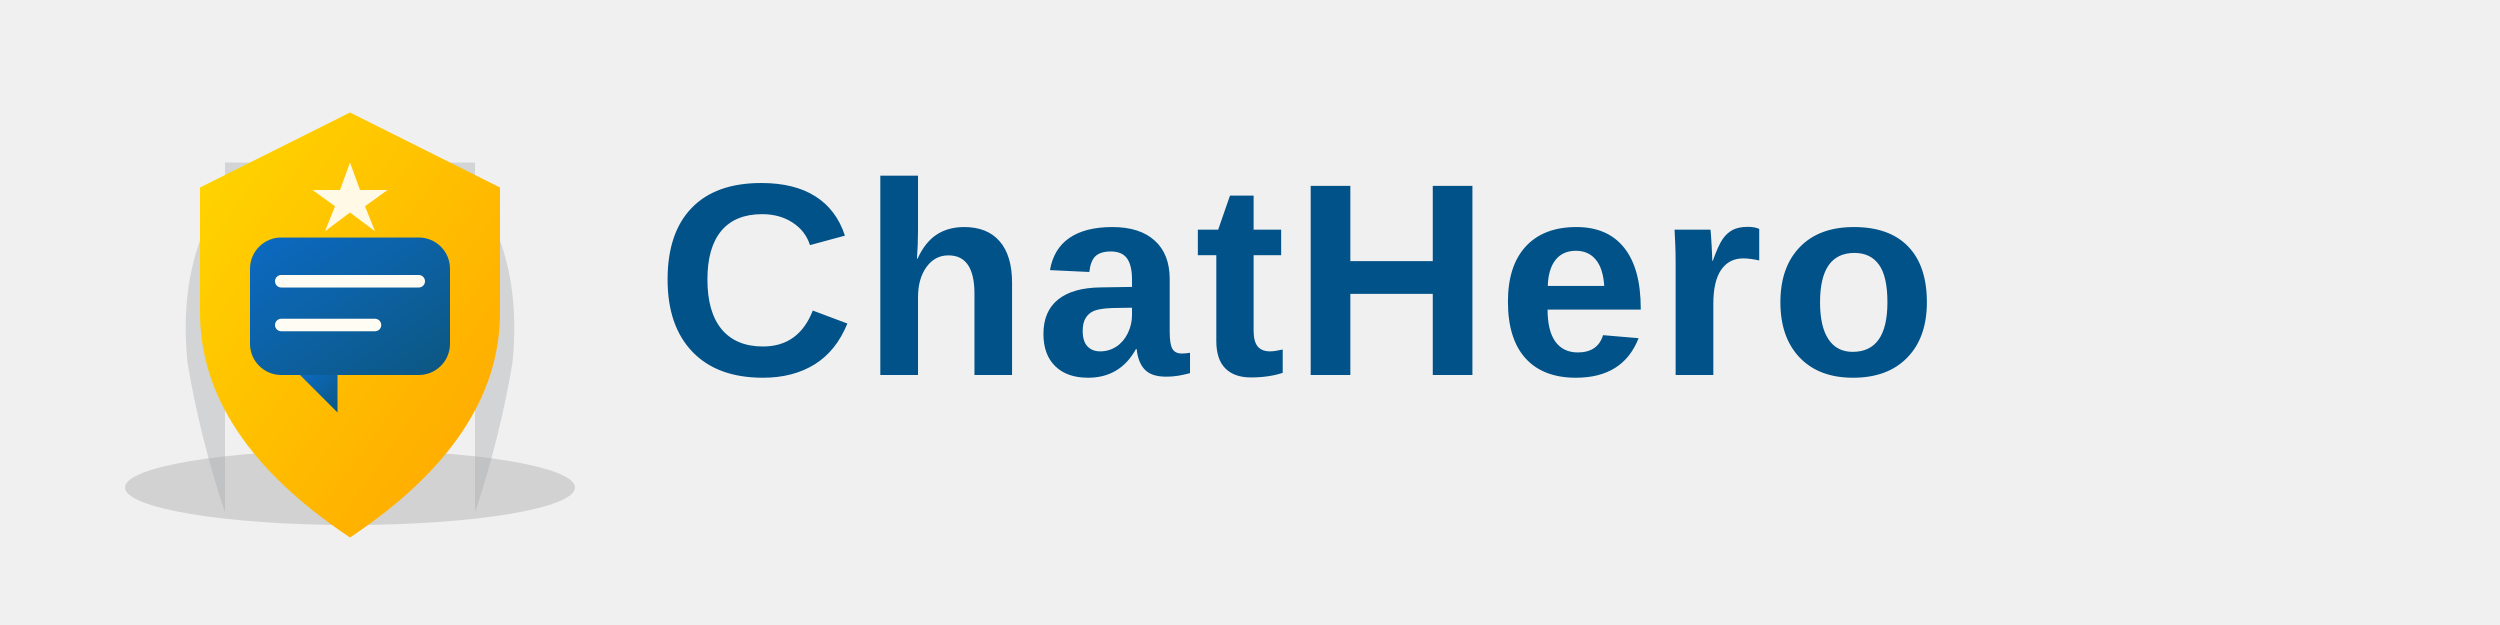
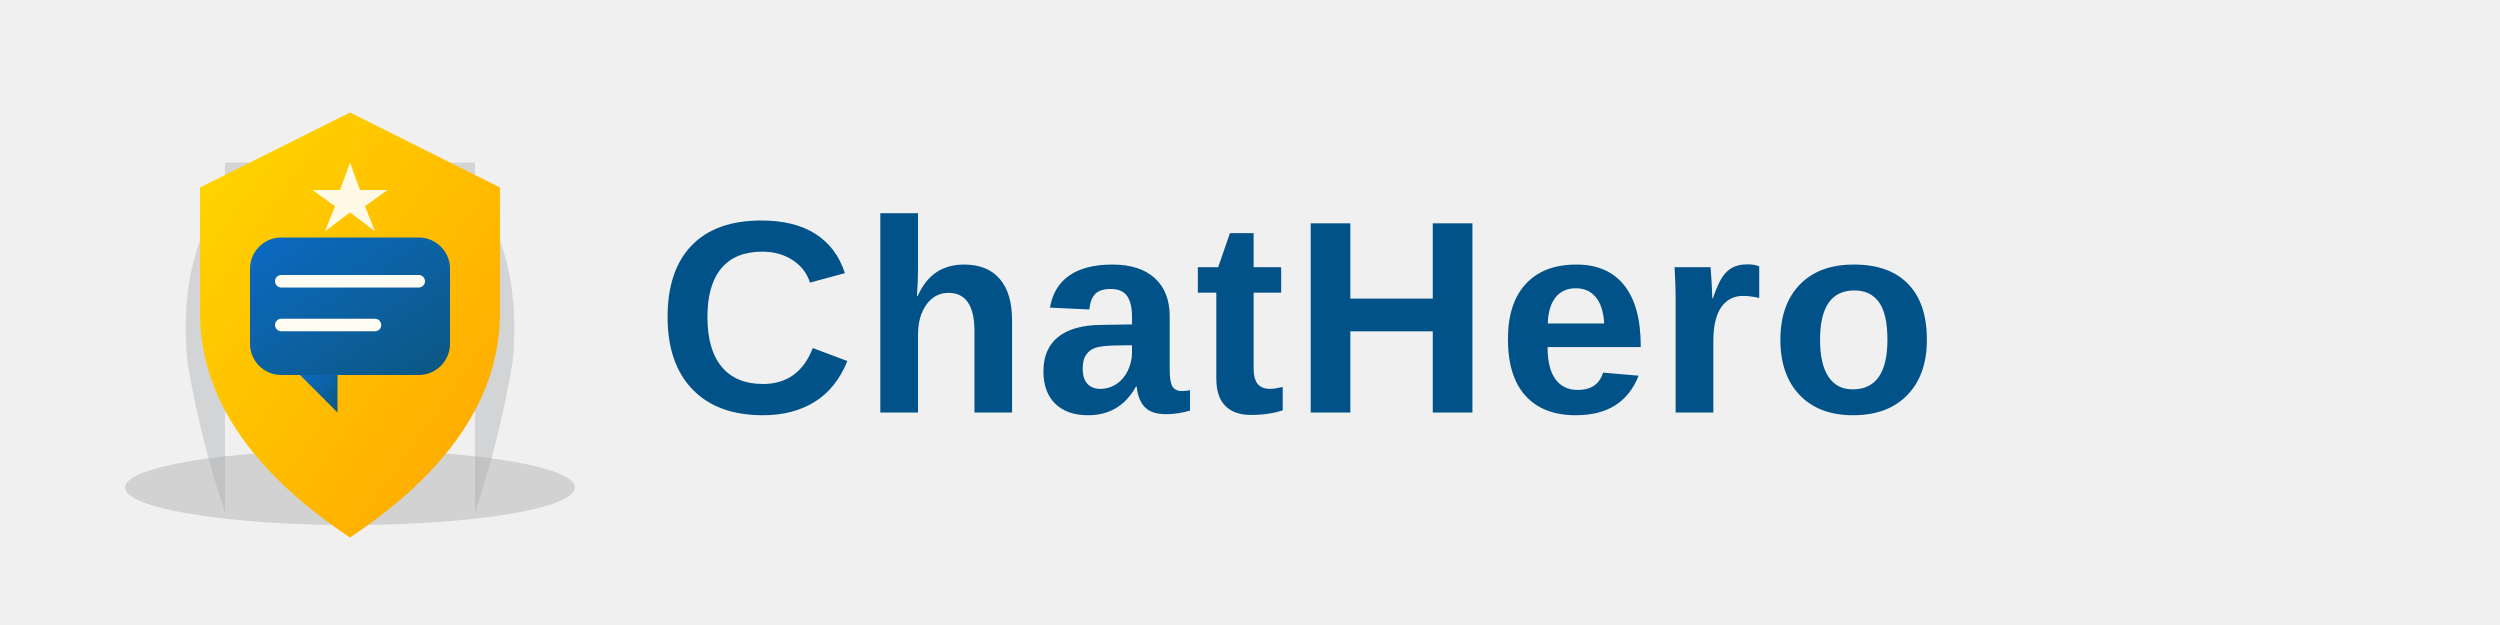
<svg xmlns="http://www.w3.org/2000/svg" width="400" height="100">
  <defs>
    <linearGradient id="gradient" x1="0%" y1="0%" x2="100%" y2="100%">
      <stop offset="0%" style="stop-color:#0066cc;stop-opacity:1" />
      <stop offset="100%" style="stop-color:#005288;stop-opacity:1" />
    </linearGradient>
    <linearGradient id="shieldGradient" x1="0%" y1="0%" x2="100%" y2="100%">
      <stop offset="0%" style="stop-color:#FFD700;stop-opacity:1" />
      <stop offset="100%" style="stop-color:#FFA500;stop-opacity:1" />
    </linearGradient>
  </defs>
  <g transform="translate(16, 10) scale(2)">
    <ellipse cx="20" cy="34" rx="18" ry="3" fill="#00000020" />
    <path d="M 12 8 Q 6 14, 7 24 Q 8 30, 10 36 L 10 8" fill="#A7A9AC" opacity="0.4" />
    <path d="M 28 8 Q 34 14, 33 24 Q 32 30, 30 36 L 30 8" fill="#A7A9AC" opacity="0.4" />
    <path d="M 20 4 L 32 10 L 32 20 Q 32 30, 20 38 Q 8 30, 8 20 L 8 10 Z" fill="url(#shieldGradient)" />
    <g opacity="0.95">
      <rect x="12" y="14" width="16" height="11" rx="2.5" fill="url(#gradient)" />
      <polygon points="16,25 19,28 19,25" fill="url(#gradient)" />
      <line x1="14.5" y1="17.5" x2="25.5" y2="17.5" stroke="white" stroke-width="1" stroke-linecap="round" />
      <line x1="14.5" y1="21" x2="22" y2="21" stroke="white" stroke-width="1" stroke-linecap="round" />
    </g>
    <path d="M 20 8 L 20.8 10.2 L 23 10.2 L 21.2 11.5 L 22 13.5 L 20 12 L 18 13.5 L 18.8 11.5 L 17 10.2 L 19.2 10.2 Z" fill="white" opacity="0.9" />
  </g>
-   <text x="105" y="60" font-family="'Segoe UI', Arial, sans-serif" font-size="44" font-weight="600" fill="#005288" letter-spacing="1">
+   <text x="105" y="66" font-family="'Segoe UI', Arial, sans-serif" font-size="44" font-weight="600" fill="#005288" letter-spacing="1">
    ChatHero
  </text>
</svg>
